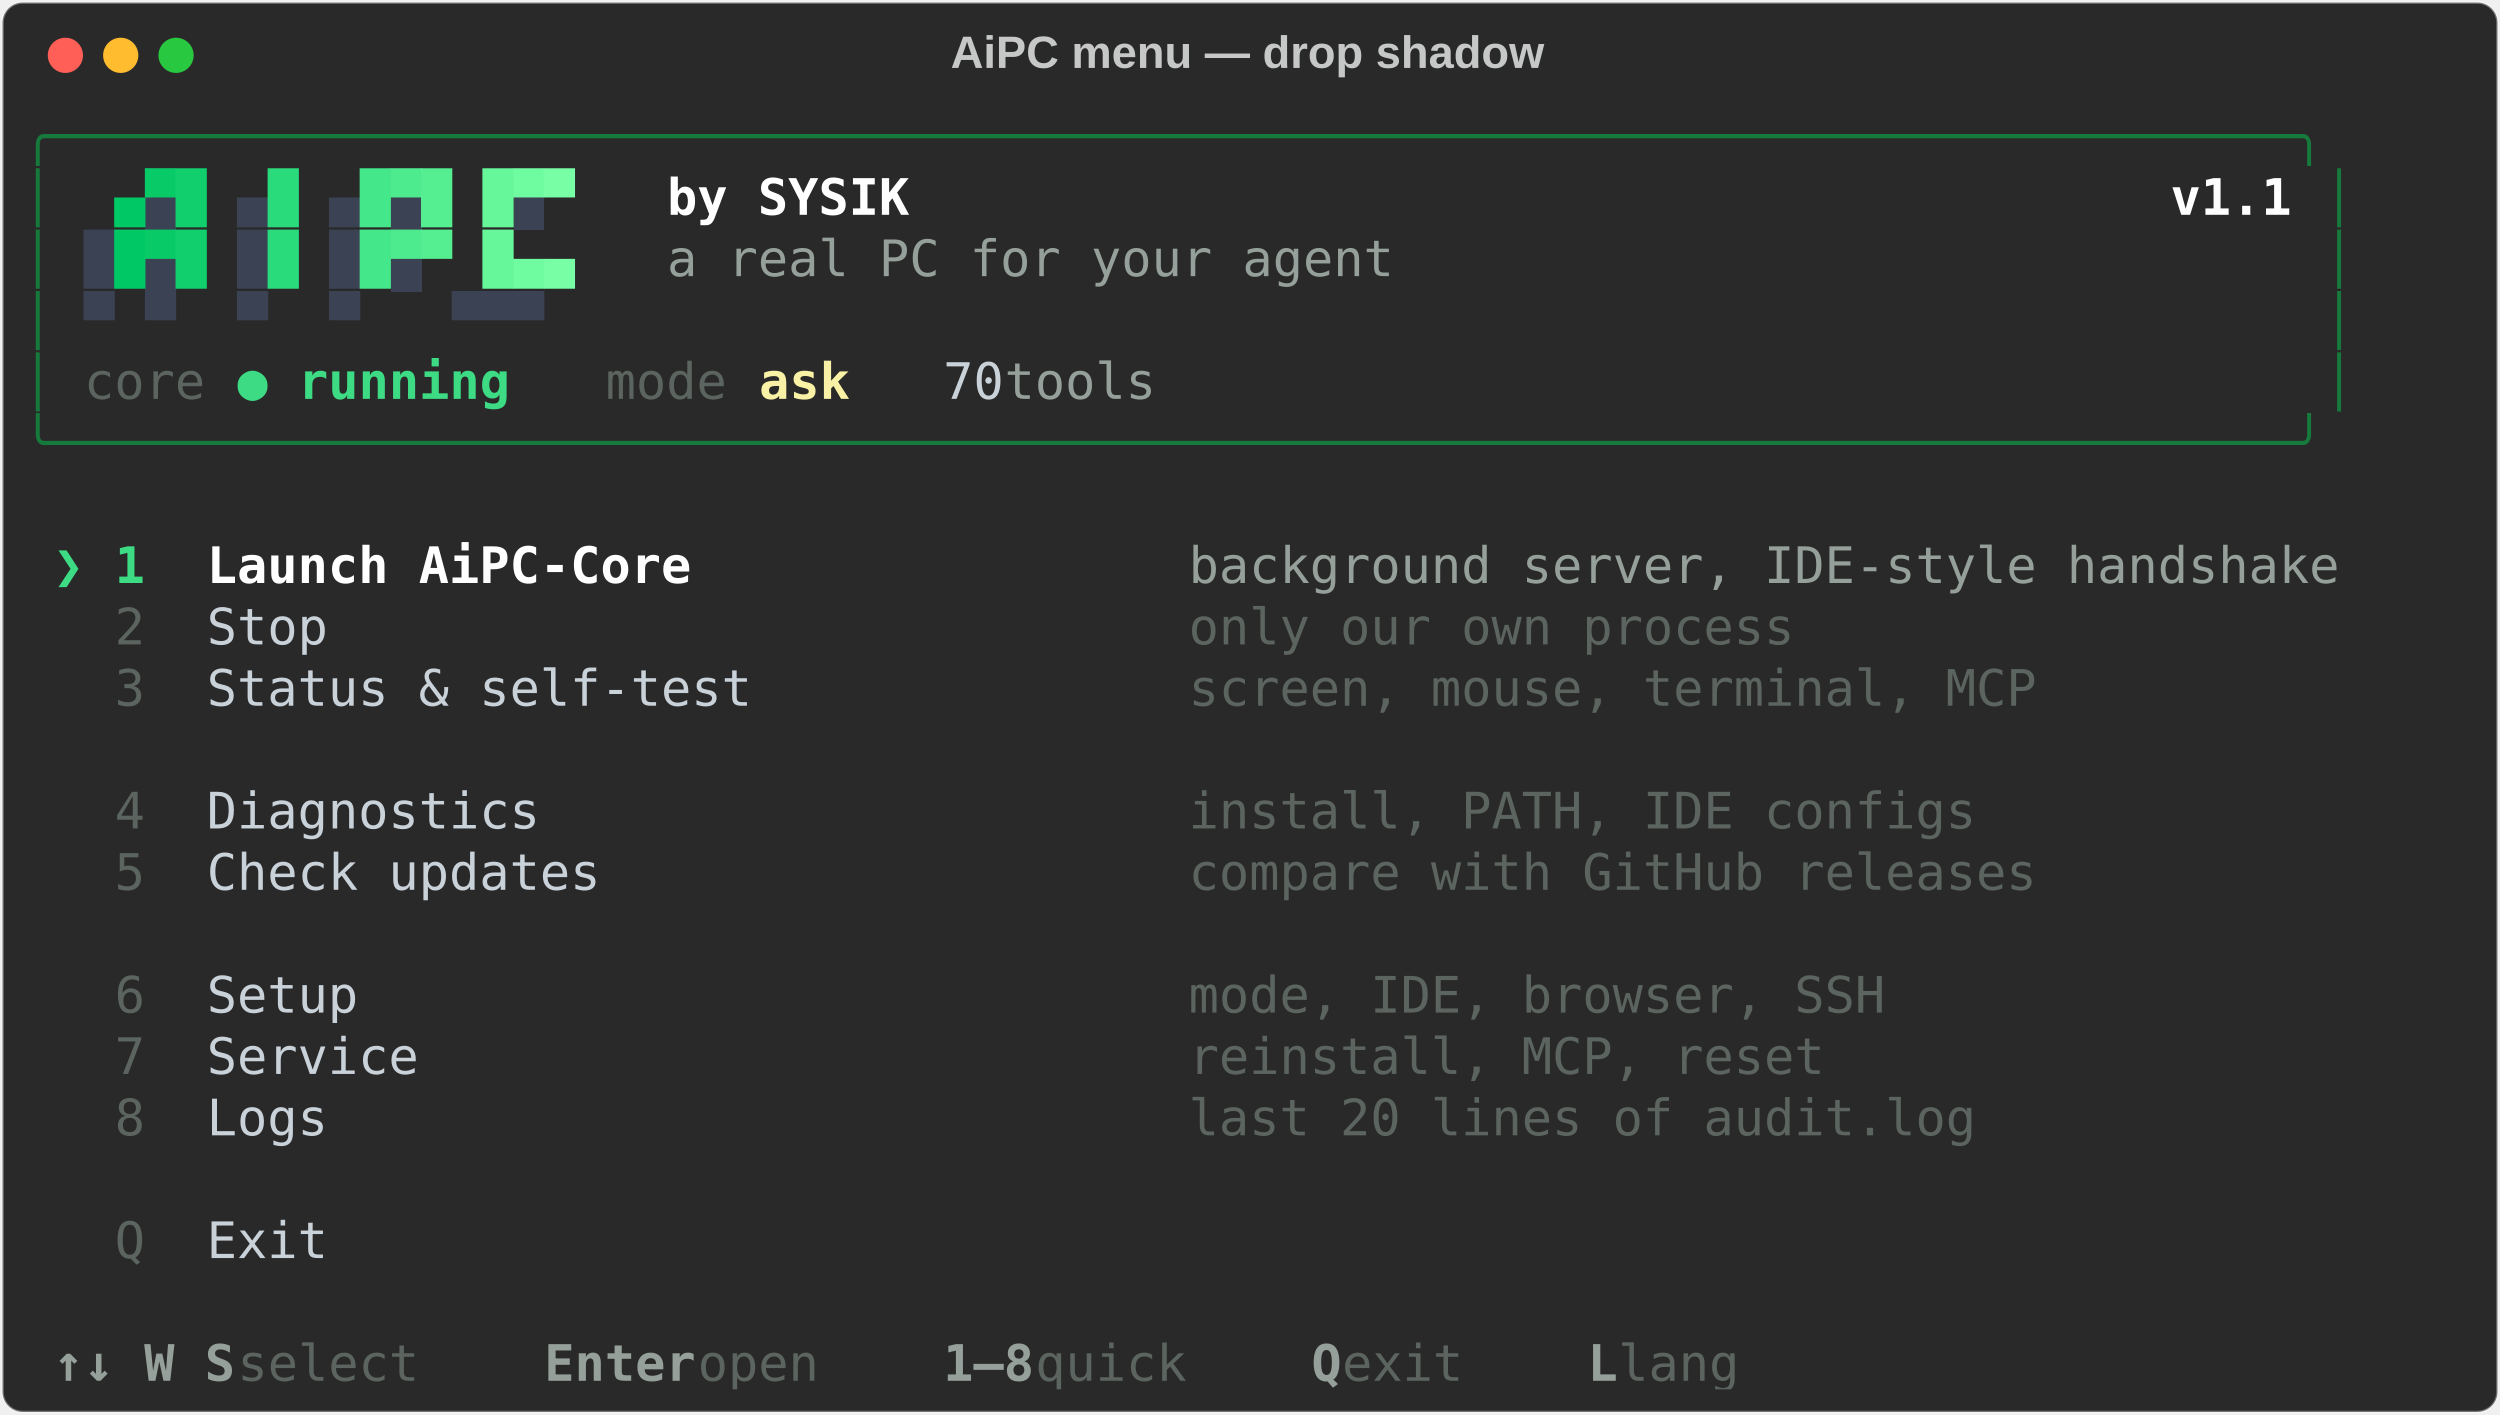
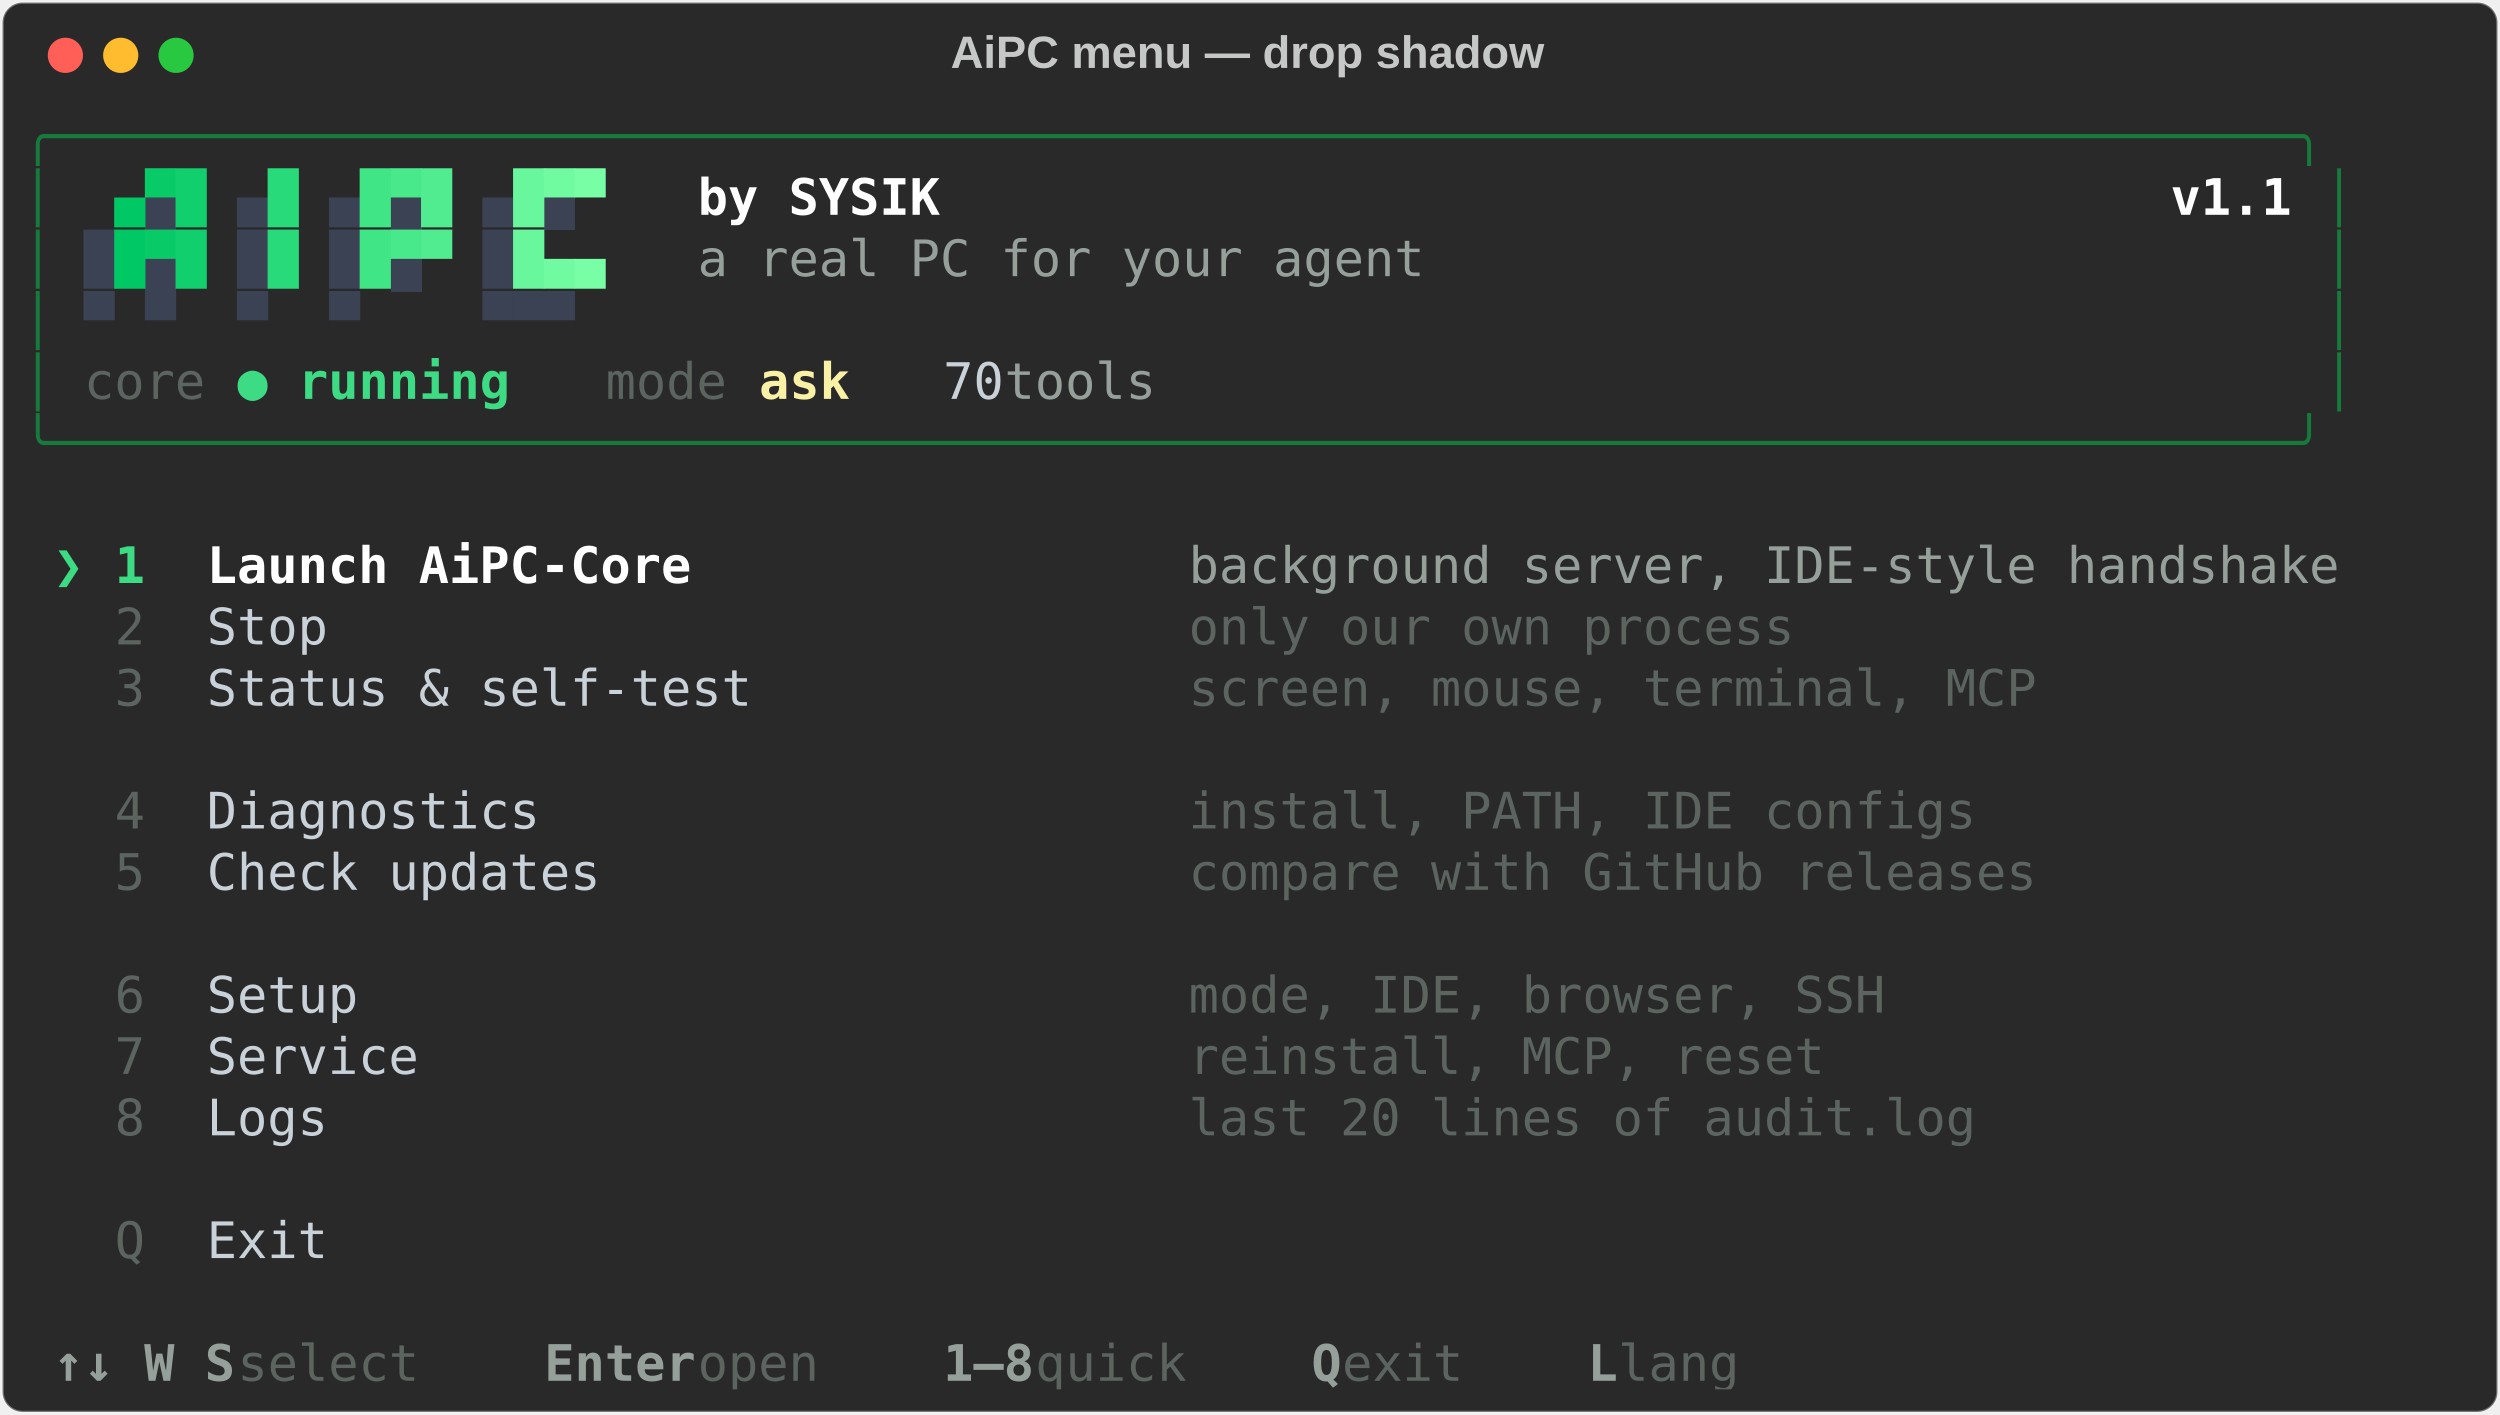
<svg xmlns="http://www.w3.org/2000/svg" class="rich-terminal" viewBox="0 0 994 562.4">
  <style>

    @font-face {
        font-family: "Fira Code";
        src: local("FiraCode-Regular"),
                url("https://cdnjs.cloudflare.com/ajax/libs/firacode/6.2.0/woff2/FiraCode-Regular.woff2") format("woff2"),
                url("https://cdnjs.cloudflare.com/ajax/libs/firacode/6.2.0/woff/FiraCode-Regular.woff") format("woff");
        font-style: normal;
        font-weight: 400;
    }
    @font-face {
        font-family: "Fira Code";
        src: local("FiraCode-Bold"),
                url("https://cdnjs.cloudflare.com/ajax/libs/firacode/6.2.0/woff2/FiraCode-Bold.woff2") format("woff2"),
                url("https://cdnjs.cloudflare.com/ajax/libs/firacode/6.2.0/woff/FiraCode-Bold.woff") format("woff");
        font-style: bold;
        font-weight: 700;
    }

-     .terminal-1736311389-matrix {
+     .terminal-185158667-matrix {
        font-family: Fira Code, monospace;
        font-size: 20px;
        line-height: 24.4px;
        font-variant-east-asian: full-width;
    }

-     .terminal-1736311389-title {
+     .terminal-185158667-title {
        font-size: 18px;
        font-weight: bold;
        font-family: arial;
    }

-     .terminal-1736311389-r1 { fill: #167a3c }
- .terminal-1736311389-r2 { fill: #c5c8c6 }
- .terminal-1736311389-r3 { fill: #00c864;font-weight: bold }
- .terminal-1736311389-r4 { fill: #08cb68;font-weight: bold }
- .terminal-1736311389-r5 { fill: #11cf6d;font-weight: bold }
- .terminal-1736311389-r6 { fill: #3a4254 }
- .terminal-1736311389-r7 { fill: #2adb7b;font-weight: bold }
- .terminal-1736311389-r8 { fill: #44e789;font-weight: bold }
- .terminal-1736311389-r9 { fill: #4deb8d;font-weight: bold }
- .terminal-1736311389-r10 { fill: #55ef92;font-weight: bold }
- .terminal-1736311389-r11 { fill: #66f79b;font-weight: bold }
- .terminal-1736311389-r12 { fill: #6ffba0;font-weight: bold }
- .terminal-1736311389-r13 { fill: #78ffa5;font-weight: bold }
- .terminal-1736311389-r14 { fill: #ffffff;font-weight: bold }
- .terminal-1736311389-r15 { fill: #96a09a }
- .terminal-1736311389-r16 { fill: #5b645f }
- .terminal-1736311389-r17 { fill: #3ddc84;font-weight: bold }
- .terminal-1736311389-r18 { fill: #f9f1a5;font-weight: bold }
- .terminal-1736311389-r19 { fill: #c9d1d9 }
- .terminal-1736311389-r20 { fill: #96a09a;font-weight: bold }
+     .terminal-185158667-r1 { fill: #167a3c }
+ .terminal-185158667-r2 { fill: #c5c8c6 }
+ .terminal-185158667-r3 { fill: #00c864;font-weight: bold }
+ .terminal-185158667-r4 { fill: #08cb68;font-weight: bold }
+ .terminal-185158667-r5 { fill: #10cf6c;font-weight: bold }
+ .terminal-185158667-r6 { fill: #3a4254 }
+ .terminal-185158667-r7 { fill: #28da79;font-weight: bold }
+ .terminal-185158667-r8 { fill: #40e586;font-weight: bold }
+ .terminal-185158667-r9 { fill: #48e98b;font-weight: bold }
+ .terminal-185158667-r10 { fill: #50ec8f;font-weight: bold }
+ .terminal-185158667-r11 { fill: #68f79c;font-weight: bold }
+ .terminal-185158667-r12 { fill: #70fba0;font-weight: bold }
+ .terminal-185158667-r13 { fill: #78ffa5;font-weight: bold }
+ .terminal-185158667-r14 { fill: #ffffff;font-weight: bold }
+ .terminal-185158667-r15 { fill: #96a09a }
+ .terminal-185158667-r16 { fill: #5b645f }
+ .terminal-185158667-r17 { fill: #3ddc84;font-weight: bold }
+ .terminal-185158667-r18 { fill: #f9f1a5;font-weight: bold }
+ .terminal-185158667-r19 { fill: #c9d1d9 }
+ .terminal-185158667-r20 { fill: #96a09a;font-weight: bold }
    </style>
  <defs>
-     <clipPath id="terminal-1736311389-clip-terminal">
+     <clipPath id="terminal-185158667-clip-terminal">
      <rect x="0" y="0" width="975.0" height="511.4" />
    </clipPath>
-     <clipPath id="terminal-1736311389-line-0">
+     <clipPath id="terminal-185158667-line-0">
      <rect x="0" y="1.5" width="976" height="24.65" />
    </clipPath>
-     <clipPath id="terminal-1736311389-line-1">
+     <clipPath id="terminal-185158667-line-1">
      <rect x="0" y="25.9" width="976" height="24.65" />
    </clipPath>
-     <clipPath id="terminal-1736311389-line-2">
+     <clipPath id="terminal-185158667-line-2">
      <rect x="0" y="50.3" width="976" height="24.65" />
    </clipPath>
-     <clipPath id="terminal-1736311389-line-3">
+     <clipPath id="terminal-185158667-line-3">
      <rect x="0" y="74.7" width="976" height="24.65" />
    </clipPath>
-     <clipPath id="terminal-1736311389-line-4">
+     <clipPath id="terminal-185158667-line-4">
      <rect x="0" y="99.1" width="976" height="24.65" />
    </clipPath>
-     <clipPath id="terminal-1736311389-line-5">
+     <clipPath id="terminal-185158667-line-5">
      <rect x="0" y="123.5" width="976" height="24.65" />
    </clipPath>
-     <clipPath id="terminal-1736311389-line-6">
+     <clipPath id="terminal-185158667-line-6">
      <rect x="0" y="147.9" width="976" height="24.65" />
    </clipPath>
-     <clipPath id="terminal-1736311389-line-7">
+     <clipPath id="terminal-185158667-line-7">
      <rect x="0" y="172.3" width="976" height="24.65" />
    </clipPath>
-     <clipPath id="terminal-1736311389-line-8">
+     <clipPath id="terminal-185158667-line-8">
      <rect x="0" y="196.7" width="976" height="24.65" />
    </clipPath>
-     <clipPath id="terminal-1736311389-line-9">
+     <clipPath id="terminal-185158667-line-9">
      <rect x="0" y="221.1" width="976" height="24.65" />
    </clipPath>
-     <clipPath id="terminal-1736311389-line-10">
+     <clipPath id="terminal-185158667-line-10">
      <rect x="0" y="245.5" width="976" height="24.65" />
    </clipPath>
-     <clipPath id="terminal-1736311389-line-11">
+     <clipPath id="terminal-185158667-line-11">
      <rect x="0" y="269.9" width="976" height="24.65" />
    </clipPath>
-     <clipPath id="terminal-1736311389-line-12">
+     <clipPath id="terminal-185158667-line-12">
      <rect x="0" y="294.3" width="976" height="24.65" />
    </clipPath>
-     <clipPath id="terminal-1736311389-line-13">
+     <clipPath id="terminal-185158667-line-13">
      <rect x="0" y="318.7" width="976" height="24.65" />
    </clipPath>
-     <clipPath id="terminal-1736311389-line-14">
+     <clipPath id="terminal-185158667-line-14">
      <rect x="0" y="343.1" width="976" height="24.65" />
    </clipPath>
-     <clipPath id="terminal-1736311389-line-15">
+     <clipPath id="terminal-185158667-line-15">
      <rect x="0" y="367.5" width="976" height="24.65" />
    </clipPath>
-     <clipPath id="terminal-1736311389-line-16">
+     <clipPath id="terminal-185158667-line-16">
      <rect x="0" y="391.9" width="976" height="24.65" />
    </clipPath>
-     <clipPath id="terminal-1736311389-line-17">
+     <clipPath id="terminal-185158667-line-17">
      <rect x="0" y="416.3" width="976" height="24.65" />
    </clipPath>
-     <clipPath id="terminal-1736311389-line-18">
+     <clipPath id="terminal-185158667-line-18">
      <rect x="0" y="440.7" width="976" height="24.65" />
    </clipPath>
-     <clipPath id="terminal-1736311389-line-19">
+     <clipPath id="terminal-185158667-line-19">
      <rect x="0" y="465.1" width="976" height="24.65" />
    </clipPath>
  </defs>
  <rect fill="#292929" stroke="rgba(255,255,255,0.35)" stroke-width="1" x="1" y="1" width="992" height="560.4" rx="8" />
-   <text class="terminal-1736311389-title" fill="#c5c8c6" text-anchor="middle" x="496" y="27">AiPC menu — drop shadow</text>
+   <text class="terminal-185158667-title" fill="#c5c8c6" text-anchor="middle" x="496" y="27">AiPC menu — drop shadow</text>
  <g transform="translate(26,22)">
    <circle cx="0" cy="0" r="7" fill="#ff5f57" />
    <circle cx="22" cy="0" r="7" fill="#febc2e" />
    <circle cx="44" cy="0" r="7" fill="#28c840" />
  </g>
-   <g transform="translate(9, 41)" clip-path="url(#terminal-1736311389-clip-terminal)">
+   <g transform="translate(9, 41)" clip-path="url(#terminal-185158667-clip-terminal)">
    <rect fill="#3a4254" x="48.8" y="25.9" width="12.2" height="24.65" shape-rendering="crispEdges" />
    <rect fill="#3a4254" x="146.4" y="25.9" width="12.2" height="24.65" shape-rendering="crispEdges" />
-     <rect fill="#3a4254" x="195.2" y="25.9" width="12.2" height="24.65" shape-rendering="crispEdges" />
+     <rect fill="#3a4254" x="207.4" y="25.9" width="12.2" height="24.65" shape-rendering="crispEdges" />
    <rect fill="#3a4254" x="48.8" y="50.3" width="12.2" height="24.65" shape-rendering="crispEdges" />
    <rect fill="#3a4254" x="146.4" y="50.3" width="12.2" height="24.65" shape-rendering="crispEdges" />
-     <g class="terminal-1736311389-matrix">
-       <text class="terminal-1736311389-r1" x="0" y="20" textLength="927.2" clip-path="url(#terminal-1736311389-line-0)">╭──────────────────────────────────────────────────────────────────────────╮</text>
-       <text class="terminal-1736311389-r2" x="976" y="20" textLength="12.2" clip-path="url(#terminal-1736311389-line-0)">
- </text>
-       <text class="terminal-1736311389-r1" x="0" y="44.4" textLength="12.2" clip-path="url(#terminal-1736311389-line-1)">│</text>
-       <text class="terminal-1736311389-r3" x="36.6" y="44.4" textLength="12.2" clip-path="url(#terminal-1736311389-line-1)">▄</text>
-       <text class="terminal-1736311389-r4" x="48.8" y="44.4" textLength="12.2" clip-path="url(#terminal-1736311389-line-1)">▀</text>
-       <text class="terminal-1736311389-r5" x="61" y="44.4" textLength="12.2" clip-path="url(#terminal-1736311389-line-1)">█</text>
-       <text class="terminal-1736311389-r6" x="85.4" y="44.4" textLength="12.2" clip-path="url(#terminal-1736311389-line-1)">▄</text>
-       <text class="terminal-1736311389-r7" x="97.6" y="44.4" textLength="12.2" clip-path="url(#terminal-1736311389-line-1)">█</text>
-       <text class="terminal-1736311389-r6" x="122" y="44.4" textLength="12.2" clip-path="url(#terminal-1736311389-line-1)">▄</text>
-       <text class="terminal-1736311389-r8" x="134.2" y="44.4" textLength="12.2" clip-path="url(#terminal-1736311389-line-1)">█</text>
-       <text class="terminal-1736311389-r9" x="146.4" y="44.4" textLength="12.2" clip-path="url(#terminal-1736311389-line-1)">▀</text>
-       <text class="terminal-1736311389-r10" x="158.6" y="44.4" textLength="12.2" clip-path="url(#terminal-1736311389-line-1)">█</text>
-       <text class="terminal-1736311389-r11" x="183" y="44.4" textLength="12.2" clip-path="url(#terminal-1736311389-line-1)">█</text>
-       <text class="terminal-1736311389-r12" x="195.2" y="44.4" textLength="12.2" clip-path="url(#terminal-1736311389-line-1)">▀</text>
-       <text class="terminal-1736311389-r13" x="207.4" y="44.4" textLength="12.2" clip-path="url(#terminal-1736311389-line-1)">▀</text>
-       <text class="terminal-1736311389-r14" x="256.2" y="44.4" textLength="97.6" clip-path="url(#terminal-1736311389-line-1)">by SYSIK</text>
-       <text class="terminal-1736311389-r14" x="854" y="44.4" textLength="48.8" clip-path="url(#terminal-1736311389-line-1)">v1.1</text>
-       <text class="terminal-1736311389-r1" x="915" y="44.4" textLength="12.2" clip-path="url(#terminal-1736311389-line-1)">│</text>
-       <text class="terminal-1736311389-r2" x="976" y="44.4" textLength="12.2" clip-path="url(#terminal-1736311389-line-1)">
- </text>
-       <text class="terminal-1736311389-r1" x="0" y="68.8" textLength="12.2" clip-path="url(#terminal-1736311389-line-2)">│</text>
-       <text class="terminal-1736311389-r6" x="24.4" y="68.8" textLength="12.2" clip-path="url(#terminal-1736311389-line-2)">█</text>
-       <text class="terminal-1736311389-r3" x="36.6" y="68.8" textLength="12.2" clip-path="url(#terminal-1736311389-line-2)">█</text>
-       <text class="terminal-1736311389-r4" x="48.8" y="68.8" textLength="12.2" clip-path="url(#terminal-1736311389-line-2)">▀</text>
-       <text class="terminal-1736311389-r5" x="61" y="68.8" textLength="12.2" clip-path="url(#terminal-1736311389-line-2)">█</text>
-       <text class="terminal-1736311389-r6" x="85.4" y="68.8" textLength="12.2" clip-path="url(#terminal-1736311389-line-2)">█</text>
-       <text class="terminal-1736311389-r7" x="97.6" y="68.8" textLength="12.2" clip-path="url(#terminal-1736311389-line-2)">█</text>
-       <text class="terminal-1736311389-r6" x="122" y="68.8" textLength="12.2" clip-path="url(#terminal-1736311389-line-2)">█</text>
-       <text class="terminal-1736311389-r8" x="134.2" y="68.8" textLength="12.2" clip-path="url(#terminal-1736311389-line-2)">█</text>
-       <text class="terminal-1736311389-r9" x="146.4" y="68.8" textLength="12.2" clip-path="url(#terminal-1736311389-line-2)">▀</text>
-       <text class="terminal-1736311389-r10" x="158.6" y="68.8" textLength="12.2" clip-path="url(#terminal-1736311389-line-2)">▀</text>
-       <text class="terminal-1736311389-r11" x="183" y="68.8" textLength="12.2" clip-path="url(#terminal-1736311389-line-2)">█</text>
-       <text class="terminal-1736311389-r12" x="195.2" y="68.8" textLength="12.2" clip-path="url(#terminal-1736311389-line-2)">▄</text>
-       <text class="terminal-1736311389-r13" x="207.4" y="68.8" textLength="12.2" clip-path="url(#terminal-1736311389-line-2)">▄</text>
-       <text class="terminal-1736311389-r15" x="256.2" y="68.8" textLength="292.8" clip-path="url(#terminal-1736311389-line-2)">a real PC for your agent</text>
-       <text class="terminal-1736311389-r1" x="915" y="68.8" textLength="12.2" clip-path="url(#terminal-1736311389-line-2)">│</text>
-       <text class="terminal-1736311389-r2" x="976" y="68.8" textLength="12.2" clip-path="url(#terminal-1736311389-line-2)">
- </text>
-       <text class="terminal-1736311389-r1" x="0" y="93.2" textLength="12.2" clip-path="url(#terminal-1736311389-line-3)">│</text>
-       <text class="terminal-1736311389-r6" x="24.4" y="93.2" textLength="12.2" clip-path="url(#terminal-1736311389-line-3)">▀</text>
-       <text class="terminal-1736311389-r6" x="48.8" y="93.2" textLength="12.2" clip-path="url(#terminal-1736311389-line-3)">▀</text>
-       <text class="terminal-1736311389-r6" x="85.4" y="93.2" textLength="12.2" clip-path="url(#terminal-1736311389-line-3)">▀</text>
-       <text class="terminal-1736311389-r6" x="122" y="93.2" textLength="12.2" clip-path="url(#terminal-1736311389-line-3)">▀</text>
-       <text class="terminal-1736311389-r6" x="170.8" y="93.2" textLength="12.2" clip-path="url(#terminal-1736311389-line-3)">▀</text>
-       <text class="terminal-1736311389-r6" x="183" y="93.2" textLength="12.2" clip-path="url(#terminal-1736311389-line-3)">▀</text>
-       <text class="terminal-1736311389-r6" x="195.2" y="93.2" textLength="12.2" clip-path="url(#terminal-1736311389-line-3)">▀</text>
-       <text class="terminal-1736311389-r1" x="915" y="93.2" textLength="12.2" clip-path="url(#terminal-1736311389-line-3)">│</text>
-       <text class="terminal-1736311389-r2" x="976" y="93.2" textLength="12.2" clip-path="url(#terminal-1736311389-line-3)">
- </text>
-       <text class="terminal-1736311389-r1" x="0" y="117.6" textLength="12.2" clip-path="url(#terminal-1736311389-line-4)">│</text>
-       <text class="terminal-1736311389-r16" x="24.4" y="117.6" textLength="61" clip-path="url(#terminal-1736311389-line-4)">core </text>
-       <text class="terminal-1736311389-r17" x="85.4" y="117.6" textLength="109.8" clip-path="url(#terminal-1736311389-line-4)">● running</text>
-       <text class="terminal-1736311389-r16" x="231.8" y="117.6" textLength="48.8" clip-path="url(#terminal-1736311389-line-4)">mode</text>
-       <text class="terminal-1736311389-r18" x="292.8" y="117.6" textLength="36.6" clip-path="url(#terminal-1736311389-line-4)">ask</text>
-       <text class="terminal-1736311389-r19" x="366" y="117.6" textLength="24.4" clip-path="url(#terminal-1736311389-line-4)">70</text>
-       <text class="terminal-1736311389-r15" x="390.4" y="117.6" textLength="73.2" clip-path="url(#terminal-1736311389-line-4)"> tools</text>
-       <text class="terminal-1736311389-r1" x="915" y="117.6" textLength="12.2" clip-path="url(#terminal-1736311389-line-4)">│</text>
-       <text class="terminal-1736311389-r2" x="976" y="117.6" textLength="12.2" clip-path="url(#terminal-1736311389-line-4)">
- </text>
-       <text class="terminal-1736311389-r1" x="0" y="142" textLength="927.2" clip-path="url(#terminal-1736311389-line-5)">╰──────────────────────────────────────────────────────────────────────────╯</text>
-       <text class="terminal-1736311389-r2" x="976" y="142" textLength="12.2" clip-path="url(#terminal-1736311389-line-5)">
- </text>
-       <text class="terminal-1736311389-r2" x="976" y="166.4" textLength="12.2" clip-path="url(#terminal-1736311389-line-6)">
- </text>
-       <text class="terminal-1736311389-r17" x="12.2" y="190.8" textLength="12.2" clip-path="url(#terminal-1736311389-line-7)">❯</text>
-       <text class="terminal-1736311389-r17" x="36.6" y="190.8" textLength="12.2" clip-path="url(#terminal-1736311389-line-7)">1</text>
-       <text class="terminal-1736311389-r14" x="73.2" y="190.8" textLength="390.4" clip-path="url(#terminal-1736311389-line-7)">Launch AiPC-Core                </text>
-       <text class="terminal-1736311389-r15" x="463.6" y="190.8" textLength="463.6" clip-path="url(#terminal-1736311389-line-7)">background server, IDE-style handshake</text>
-       <text class="terminal-1736311389-r2" x="976" y="190.8" textLength="12.2" clip-path="url(#terminal-1736311389-line-7)">
- </text>
-       <text class="terminal-1736311389-r16" x="36.6" y="215.2" textLength="12.2" clip-path="url(#terminal-1736311389-line-8)">2</text>
-       <text class="terminal-1736311389-r19" x="73.2" y="215.2" textLength="390.4" clip-path="url(#terminal-1736311389-line-8)">Stop                            </text>
-       <text class="terminal-1736311389-r16" x="463.6" y="215.2" textLength="244" clip-path="url(#terminal-1736311389-line-8)">only our own process</text>
-       <text class="terminal-1736311389-r2" x="976" y="215.2" textLength="12.2" clip-path="url(#terminal-1736311389-line-8)">
- </text>
-       <text class="terminal-1736311389-r16" x="36.6" y="239.6" textLength="12.2" clip-path="url(#terminal-1736311389-line-9)">3</text>
-       <text class="terminal-1736311389-r19" x="73.2" y="239.6" textLength="390.4" clip-path="url(#terminal-1736311389-line-9)">Status &amp; self-test              </text>
-       <text class="terminal-1736311389-r16" x="463.6" y="239.6" textLength="341.6" clip-path="url(#terminal-1736311389-line-9)">screen, mouse, terminal, MCP</text>
-       <text class="terminal-1736311389-r2" x="976" y="239.6" textLength="12.2" clip-path="url(#terminal-1736311389-line-9)">
- </text>
-       <text class="terminal-1736311389-r2" x="976" y="264" textLength="12.2" clip-path="url(#terminal-1736311389-line-10)">
- </text>
-       <text class="terminal-1736311389-r16" x="36.6" y="288.4" textLength="12.2" clip-path="url(#terminal-1736311389-line-11)">4</text>
-       <text class="terminal-1736311389-r19" x="73.2" y="288.4" textLength="390.4" clip-path="url(#terminal-1736311389-line-11)">Diagnostics                     </text>
-       <text class="terminal-1736311389-r16" x="463.6" y="288.4" textLength="317.2" clip-path="url(#terminal-1736311389-line-11)">install, PATH, IDE configs</text>
-       <text class="terminal-1736311389-r2" x="976" y="288.4" textLength="12.2" clip-path="url(#terminal-1736311389-line-11)">
- </text>
-       <text class="terminal-1736311389-r16" x="36.6" y="312.8" textLength="12.2" clip-path="url(#terminal-1736311389-line-12)">5</text>
-       <text class="terminal-1736311389-r19" x="73.2" y="312.8" textLength="390.4" clip-path="url(#terminal-1736311389-line-12)">Check updates                   </text>
-       <text class="terminal-1736311389-r16" x="463.6" y="312.8" textLength="341.6" clip-path="url(#terminal-1736311389-line-12)">compare with GitHub releases</text>
-       <text class="terminal-1736311389-r2" x="976" y="312.8" textLength="12.2" clip-path="url(#terminal-1736311389-line-12)">
- </text>
-       <text class="terminal-1736311389-r2" x="976" y="337.2" textLength="12.2" clip-path="url(#terminal-1736311389-line-13)">
- </text>
-       <text class="terminal-1736311389-r16" x="36.6" y="361.6" textLength="12.2" clip-path="url(#terminal-1736311389-line-14)">6</text>
-       <text class="terminal-1736311389-r19" x="73.2" y="361.6" textLength="390.4" clip-path="url(#terminal-1736311389-line-14)">Setup                           </text>
-       <text class="terminal-1736311389-r16" x="463.6" y="361.6" textLength="280.6" clip-path="url(#terminal-1736311389-line-14)">mode, IDE, browser, SSH</text>
-       <text class="terminal-1736311389-r2" x="976" y="361.6" textLength="12.2" clip-path="url(#terminal-1736311389-line-14)">
- </text>
-       <text class="terminal-1736311389-r16" x="36.6" y="386" textLength="12.2" clip-path="url(#terminal-1736311389-line-15)">7</text>
-       <text class="terminal-1736311389-r19" x="73.2" y="386" textLength="390.4" clip-path="url(#terminal-1736311389-line-15)">Service                         </text>
-       <text class="terminal-1736311389-r16" x="463.6" y="386" textLength="256.2" clip-path="url(#terminal-1736311389-line-15)">reinstall, MCP, reset</text>
-       <text class="terminal-1736311389-r2" x="976" y="386" textLength="12.2" clip-path="url(#terminal-1736311389-line-15)">
- </text>
-       <text class="terminal-1736311389-r16" x="36.6" y="410.4" textLength="12.2" clip-path="url(#terminal-1736311389-line-16)">8</text>
-       <text class="terminal-1736311389-r19" x="73.2" y="410.4" textLength="390.4" clip-path="url(#terminal-1736311389-line-16)">Logs                            </text>
-       <text class="terminal-1736311389-r16" x="463.6" y="410.4" textLength="317.2" clip-path="url(#terminal-1736311389-line-16)">last 20 lines of audit.log</text>
-       <text class="terminal-1736311389-r2" x="976" y="410.4" textLength="12.2" clip-path="url(#terminal-1736311389-line-16)">
- </text>
-       <text class="terminal-1736311389-r2" x="976" y="434.8" textLength="12.2" clip-path="url(#terminal-1736311389-line-17)">
- </text>
-       <text class="terminal-1736311389-r16" x="36.6" y="459.2" textLength="12.2" clip-path="url(#terminal-1736311389-line-18)">Q</text>
-       <text class="terminal-1736311389-r19" x="73.2" y="459.2" textLength="48.8" clip-path="url(#terminal-1736311389-line-18)">Exit</text>
-       <text class="terminal-1736311389-r2" x="976" y="459.2" textLength="12.2" clip-path="url(#terminal-1736311389-line-18)">
- </text>
-       <text class="terminal-1736311389-r2" x="976" y="483.6" textLength="12.2" clip-path="url(#terminal-1736311389-line-19)">
- </text>
-       <text class="terminal-1736311389-r20" x="12.2" y="508" textLength="73.2" clip-path="url(#terminal-1736311389-line-20)">↑↓ W S</text>
-       <text class="terminal-1736311389-r16" x="85.4" y="508" textLength="85.4" clip-path="url(#terminal-1736311389-line-20)"> select</text>
-       <text class="terminal-1736311389-r20" x="207.4" y="508" textLength="61" clip-path="url(#terminal-1736311389-line-20)">Enter</text>
-       <text class="terminal-1736311389-r16" x="268.4" y="508" textLength="61" clip-path="url(#terminal-1736311389-line-20)"> open</text>
-       <text class="terminal-1736311389-r20" x="366" y="508" textLength="36.6" clip-path="url(#terminal-1736311389-line-20)">1–8</text>
-       <text class="terminal-1736311389-r16" x="402.6" y="508" textLength="73.2" clip-path="url(#terminal-1736311389-line-20)"> quick</text>
-       <text class="terminal-1736311389-r20" x="512.4" y="508" textLength="12.2" clip-path="url(#terminal-1736311389-line-20)">Q</text>
-       <text class="terminal-1736311389-r16" x="524.6" y="508" textLength="61" clip-path="url(#terminal-1736311389-line-20)"> exit</text>
-       <text class="terminal-1736311389-r20" x="622.2" y="508" textLength="12.2" clip-path="url(#terminal-1736311389-line-20)">L</text>
-       <text class="terminal-1736311389-r16" x="634.4" y="508" textLength="61" clip-path="url(#terminal-1736311389-line-20)"> lang</text>
-       <text class="terminal-1736311389-r2" x="976" y="508" textLength="12.2" clip-path="url(#terminal-1736311389-line-20)">
+     <g class="terminal-185158667-matrix">
+       <text class="terminal-185158667-r1" x="0" y="20" textLength="927.2" clip-path="url(#terminal-185158667-line-0)">╭──────────────────────────────────────────────────────────────────────────╮</text>
+       <text class="terminal-185158667-r2" x="976" y="20" textLength="12.2" clip-path="url(#terminal-185158667-line-0)">
+ </text>
+       <text class="terminal-185158667-r1" x="0" y="44.4" textLength="12.2" clip-path="url(#terminal-185158667-line-1)">│</text>
+       <text class="terminal-185158667-r3" x="36.6" y="44.4" textLength="12.2" clip-path="url(#terminal-185158667-line-1)">▄</text>
+       <text class="terminal-185158667-r4" x="48.8" y="44.4" textLength="12.2" clip-path="url(#terminal-185158667-line-1)">▀</text>
+       <text class="terminal-185158667-r5" x="61" y="44.4" textLength="12.2" clip-path="url(#terminal-185158667-line-1)">█</text>
+       <text class="terminal-185158667-r6" x="85.4" y="44.4" textLength="12.2" clip-path="url(#terminal-185158667-line-1)">▄</text>
+       <text class="terminal-185158667-r7" x="97.6" y="44.4" textLength="12.2" clip-path="url(#terminal-185158667-line-1)">█</text>
+       <text class="terminal-185158667-r6" x="122" y="44.4" textLength="12.2" clip-path="url(#terminal-185158667-line-1)">▄</text>
+       <text class="terminal-185158667-r8" x="134.2" y="44.4" textLength="12.2" clip-path="url(#terminal-185158667-line-1)">█</text>
+       <text class="terminal-185158667-r9" x="146.4" y="44.4" textLength="12.2" clip-path="url(#terminal-185158667-line-1)">▀</text>
+       <text class="terminal-185158667-r10" x="158.6" y="44.4" textLength="12.2" clip-path="url(#terminal-185158667-line-1)">█</text>
+       <text class="terminal-185158667-r6" x="183" y="44.4" textLength="12.2" clip-path="url(#terminal-185158667-line-1)">▄</text>
+       <text class="terminal-185158667-r11" x="195.2" y="44.4" textLength="12.2" clip-path="url(#terminal-185158667-line-1)">█</text>
+       <text class="terminal-185158667-r12" x="207.4" y="44.4" textLength="12.2" clip-path="url(#terminal-185158667-line-1)">▀</text>
+       <text class="terminal-185158667-r13" x="219.6" y="44.4" textLength="12.2" clip-path="url(#terminal-185158667-line-1)">▀</text>
+       <text class="terminal-185158667-r14" x="268.4" y="44.4" textLength="97.6" clip-path="url(#terminal-185158667-line-1)">by SYSIK</text>
+       <text class="terminal-185158667-r14" x="854" y="44.4" textLength="48.8" clip-path="url(#terminal-185158667-line-1)">v1.1</text>
+       <text class="terminal-185158667-r1" x="915" y="44.4" textLength="12.2" clip-path="url(#terminal-185158667-line-1)">│</text>
+       <text class="terminal-185158667-r2" x="976" y="44.4" textLength="12.2" clip-path="url(#terminal-185158667-line-1)">
+ </text>
+       <text class="terminal-185158667-r1" x="0" y="68.8" textLength="12.2" clip-path="url(#terminal-185158667-line-2)">│</text>
+       <text class="terminal-185158667-r6" x="24.4" y="68.8" textLength="12.2" clip-path="url(#terminal-185158667-line-2)">█</text>
+       <text class="terminal-185158667-r3" x="36.6" y="68.8" textLength="12.2" clip-path="url(#terminal-185158667-line-2)">█</text>
+       <text class="terminal-185158667-r4" x="48.8" y="68.8" textLength="12.2" clip-path="url(#terminal-185158667-line-2)">▀</text>
+       <text class="terminal-185158667-r5" x="61" y="68.8" textLength="12.2" clip-path="url(#terminal-185158667-line-2)">█</text>
+       <text class="terminal-185158667-r6" x="85.4" y="68.8" textLength="12.2" clip-path="url(#terminal-185158667-line-2)">█</text>
+       <text class="terminal-185158667-r7" x="97.6" y="68.8" textLength="12.2" clip-path="url(#terminal-185158667-line-2)">█</text>
+       <text class="terminal-185158667-r6" x="122" y="68.8" textLength="12.2" clip-path="url(#terminal-185158667-line-2)">█</text>
+       <text class="terminal-185158667-r8" x="134.2" y="68.8" textLength="12.2" clip-path="url(#terminal-185158667-line-2)">█</text>
+       <text class="terminal-185158667-r9" x="146.4" y="68.8" textLength="12.2" clip-path="url(#terminal-185158667-line-2)">▀</text>
+       <text class="terminal-185158667-r10" x="158.6" y="68.8" textLength="12.2" clip-path="url(#terminal-185158667-line-2)">▀</text>
+       <text class="terminal-185158667-r6" x="183" y="68.8" textLength="12.2" clip-path="url(#terminal-185158667-line-2)">█</text>
+       <text class="terminal-185158667-r11" x="195.2" y="68.8" textLength="12.2" clip-path="url(#terminal-185158667-line-2)">█</text>
+       <text class="terminal-185158667-r12" x="207.4" y="68.8" textLength="12.2" clip-path="url(#terminal-185158667-line-2)">▄</text>
+       <text class="terminal-185158667-r13" x="219.6" y="68.8" textLength="12.2" clip-path="url(#terminal-185158667-line-2)">▄</text>
+       <text class="terminal-185158667-r15" x="268.4" y="68.8" textLength="292.8" clip-path="url(#terminal-185158667-line-2)">a real PC for your agent</text>
+       <text class="terminal-185158667-r1" x="915" y="68.8" textLength="12.2" clip-path="url(#terminal-185158667-line-2)">│</text>
+       <text class="terminal-185158667-r2" x="976" y="68.8" textLength="12.2" clip-path="url(#terminal-185158667-line-2)">
+ </text>
+       <text class="terminal-185158667-r1" x="0" y="93.2" textLength="12.2" clip-path="url(#terminal-185158667-line-3)">│</text>
+       <text class="terminal-185158667-r6" x="24.4" y="93.2" textLength="12.2" clip-path="url(#terminal-185158667-line-3)">▀</text>
+       <text class="terminal-185158667-r6" x="48.8" y="93.2" textLength="12.2" clip-path="url(#terminal-185158667-line-3)">▀</text>
+       <text class="terminal-185158667-r6" x="85.4" y="93.2" textLength="12.2" clip-path="url(#terminal-185158667-line-3)">▀</text>
+       <text class="terminal-185158667-r6" x="122" y="93.2" textLength="12.2" clip-path="url(#terminal-185158667-line-3)">▀</text>
+       <text class="terminal-185158667-r6" x="183" y="93.2" textLength="12.2" clip-path="url(#terminal-185158667-line-3)">▀</text>
+       <text class="terminal-185158667-r6" x="195.2" y="93.2" textLength="12.2" clip-path="url(#terminal-185158667-line-3)">▀</text>
+       <text class="terminal-185158667-r6" x="207.4" y="93.2" textLength="12.2" clip-path="url(#terminal-185158667-line-3)">▀</text>
+       <text class="terminal-185158667-r1" x="915" y="93.2" textLength="12.2" clip-path="url(#terminal-185158667-line-3)">│</text>
+       <text class="terminal-185158667-r2" x="976" y="93.2" textLength="12.2" clip-path="url(#terminal-185158667-line-3)">
+ </text>
+       <text class="terminal-185158667-r1" x="0" y="117.6" textLength="12.2" clip-path="url(#terminal-185158667-line-4)">│</text>
+       <text class="terminal-185158667-r16" x="24.4" y="117.6" textLength="61" clip-path="url(#terminal-185158667-line-4)">core </text>
+       <text class="terminal-185158667-r17" x="85.4" y="117.6" textLength="109.8" clip-path="url(#terminal-185158667-line-4)">● running</text>
+       <text class="terminal-185158667-r16" x="231.8" y="117.6" textLength="48.8" clip-path="url(#terminal-185158667-line-4)">mode</text>
+       <text class="terminal-185158667-r18" x="292.8" y="117.6" textLength="36.6" clip-path="url(#terminal-185158667-line-4)">ask</text>
+       <text class="terminal-185158667-r19" x="366" y="117.6" textLength="24.4" clip-path="url(#terminal-185158667-line-4)">70</text>
+       <text class="terminal-185158667-r15" x="390.4" y="117.6" textLength="73.2" clip-path="url(#terminal-185158667-line-4)"> tools</text>
+       <text class="terminal-185158667-r1" x="915" y="117.6" textLength="12.2" clip-path="url(#terminal-185158667-line-4)">│</text>
+       <text class="terminal-185158667-r2" x="976" y="117.6" textLength="12.2" clip-path="url(#terminal-185158667-line-4)">
+ </text>
+       <text class="terminal-185158667-r1" x="0" y="142" textLength="927.2" clip-path="url(#terminal-185158667-line-5)">╰──────────────────────────────────────────────────────────────────────────╯</text>
+       <text class="terminal-185158667-r2" x="976" y="142" textLength="12.2" clip-path="url(#terminal-185158667-line-5)">
+ </text>
+       <text class="terminal-185158667-r2" x="976" y="166.4" textLength="12.2" clip-path="url(#terminal-185158667-line-6)">
+ </text>
+       <text class="terminal-185158667-r17" x="12.2" y="190.8" textLength="12.2" clip-path="url(#terminal-185158667-line-7)">❯</text>
+       <text class="terminal-185158667-r17" x="36.6" y="190.8" textLength="12.2" clip-path="url(#terminal-185158667-line-7)">1</text>
+       <text class="terminal-185158667-r14" x="73.2" y="190.8" textLength="390.4" clip-path="url(#terminal-185158667-line-7)">Launch AiPC-Core                </text>
+       <text class="terminal-185158667-r15" x="463.6" y="190.8" textLength="463.6" clip-path="url(#terminal-185158667-line-7)">background server, IDE-style handshake</text>
+       <text class="terminal-185158667-r2" x="976" y="190.8" textLength="12.2" clip-path="url(#terminal-185158667-line-7)">
+ </text>
+       <text class="terminal-185158667-r16" x="36.6" y="215.2" textLength="12.2" clip-path="url(#terminal-185158667-line-8)">2</text>
+       <text class="terminal-185158667-r19" x="73.2" y="215.2" textLength="390.4" clip-path="url(#terminal-185158667-line-8)">Stop                            </text>
+       <text class="terminal-185158667-r16" x="463.6" y="215.2" textLength="244" clip-path="url(#terminal-185158667-line-8)">only our own process</text>
+       <text class="terminal-185158667-r2" x="976" y="215.2" textLength="12.2" clip-path="url(#terminal-185158667-line-8)">
+ </text>
+       <text class="terminal-185158667-r16" x="36.6" y="239.6" textLength="12.2" clip-path="url(#terminal-185158667-line-9)">3</text>
+       <text class="terminal-185158667-r19" x="73.2" y="239.6" textLength="390.4" clip-path="url(#terminal-185158667-line-9)">Status &amp; self-test              </text>
+       <text class="terminal-185158667-r16" x="463.6" y="239.6" textLength="341.6" clip-path="url(#terminal-185158667-line-9)">screen, mouse, terminal, MCP</text>
+       <text class="terminal-185158667-r2" x="976" y="239.6" textLength="12.2" clip-path="url(#terminal-185158667-line-9)">
+ </text>
+       <text class="terminal-185158667-r2" x="976" y="264" textLength="12.2" clip-path="url(#terminal-185158667-line-10)">
+ </text>
+       <text class="terminal-185158667-r16" x="36.6" y="288.4" textLength="12.2" clip-path="url(#terminal-185158667-line-11)">4</text>
+       <text class="terminal-185158667-r19" x="73.2" y="288.4" textLength="390.4" clip-path="url(#terminal-185158667-line-11)">Diagnostics                     </text>
+       <text class="terminal-185158667-r16" x="463.6" y="288.4" textLength="317.2" clip-path="url(#terminal-185158667-line-11)">install, PATH, IDE configs</text>
+       <text class="terminal-185158667-r2" x="976" y="288.4" textLength="12.2" clip-path="url(#terminal-185158667-line-11)">
+ </text>
+       <text class="terminal-185158667-r16" x="36.6" y="312.8" textLength="12.2" clip-path="url(#terminal-185158667-line-12)">5</text>
+       <text class="terminal-185158667-r19" x="73.2" y="312.8" textLength="390.4" clip-path="url(#terminal-185158667-line-12)">Check updates                   </text>
+       <text class="terminal-185158667-r16" x="463.6" y="312.8" textLength="341.6" clip-path="url(#terminal-185158667-line-12)">compare with GitHub releases</text>
+       <text class="terminal-185158667-r2" x="976" y="312.8" textLength="12.2" clip-path="url(#terminal-185158667-line-12)">
+ </text>
+       <text class="terminal-185158667-r2" x="976" y="337.2" textLength="12.2" clip-path="url(#terminal-185158667-line-13)">
+ </text>
+       <text class="terminal-185158667-r16" x="36.6" y="361.6" textLength="12.2" clip-path="url(#terminal-185158667-line-14)">6</text>
+       <text class="terminal-185158667-r19" x="73.2" y="361.6" textLength="390.4" clip-path="url(#terminal-185158667-line-14)">Setup                           </text>
+       <text class="terminal-185158667-r16" x="463.6" y="361.6" textLength="280.6" clip-path="url(#terminal-185158667-line-14)">mode, IDE, browser, SSH</text>
+       <text class="terminal-185158667-r2" x="976" y="361.6" textLength="12.2" clip-path="url(#terminal-185158667-line-14)">
+ </text>
+       <text class="terminal-185158667-r16" x="36.6" y="386" textLength="12.2" clip-path="url(#terminal-185158667-line-15)">7</text>
+       <text class="terminal-185158667-r19" x="73.2" y="386" textLength="390.4" clip-path="url(#terminal-185158667-line-15)">Service                         </text>
+       <text class="terminal-185158667-r16" x="463.6" y="386" textLength="256.2" clip-path="url(#terminal-185158667-line-15)">reinstall, MCP, reset</text>
+       <text class="terminal-185158667-r2" x="976" y="386" textLength="12.2" clip-path="url(#terminal-185158667-line-15)">
+ </text>
+       <text class="terminal-185158667-r16" x="36.6" y="410.4" textLength="12.2" clip-path="url(#terminal-185158667-line-16)">8</text>
+       <text class="terminal-185158667-r19" x="73.2" y="410.4" textLength="390.4" clip-path="url(#terminal-185158667-line-16)">Logs                            </text>
+       <text class="terminal-185158667-r16" x="463.6" y="410.4" textLength="317.2" clip-path="url(#terminal-185158667-line-16)">last 20 lines of audit.log</text>
+       <text class="terminal-185158667-r2" x="976" y="410.4" textLength="12.2" clip-path="url(#terminal-185158667-line-16)">
+ </text>
+       <text class="terminal-185158667-r2" x="976" y="434.8" textLength="12.2" clip-path="url(#terminal-185158667-line-17)">
+ </text>
+       <text class="terminal-185158667-r16" x="36.6" y="459.2" textLength="12.2" clip-path="url(#terminal-185158667-line-18)">Q</text>
+       <text class="terminal-185158667-r19" x="73.2" y="459.2" textLength="48.8" clip-path="url(#terminal-185158667-line-18)">Exit</text>
+       <text class="terminal-185158667-r2" x="976" y="459.2" textLength="12.2" clip-path="url(#terminal-185158667-line-18)">
+ </text>
+       <text class="terminal-185158667-r2" x="976" y="483.6" textLength="12.2" clip-path="url(#terminal-185158667-line-19)">
+ </text>
+       <text class="terminal-185158667-r20" x="12.2" y="508" textLength="73.2" clip-path="url(#terminal-185158667-line-20)">↑↓ W S</text>
+       <text class="terminal-185158667-r16" x="85.4" y="508" textLength="85.4" clip-path="url(#terminal-185158667-line-20)"> select</text>
+       <text class="terminal-185158667-r20" x="207.4" y="508" textLength="61" clip-path="url(#terminal-185158667-line-20)">Enter</text>
+       <text class="terminal-185158667-r16" x="268.4" y="508" textLength="61" clip-path="url(#terminal-185158667-line-20)"> open</text>
+       <text class="terminal-185158667-r20" x="366" y="508" textLength="36.6" clip-path="url(#terminal-185158667-line-20)">1–8</text>
+       <text class="terminal-185158667-r16" x="402.6" y="508" textLength="73.2" clip-path="url(#terminal-185158667-line-20)"> quick</text>
+       <text class="terminal-185158667-r20" x="512.4" y="508" textLength="12.2" clip-path="url(#terminal-185158667-line-20)">Q</text>
+       <text class="terminal-185158667-r16" x="524.6" y="508" textLength="61" clip-path="url(#terminal-185158667-line-20)"> exit</text>
+       <text class="terminal-185158667-r20" x="622.2" y="508" textLength="12.2" clip-path="url(#terminal-185158667-line-20)">L</text>
+       <text class="terminal-185158667-r16" x="634.4" y="508" textLength="61" clip-path="url(#terminal-185158667-line-20)"> lang</text>
+       <text class="terminal-185158667-r2" x="976" y="508" textLength="12.2" clip-path="url(#terminal-185158667-line-20)">
</text>
    </g>
  </g>
</svg>
